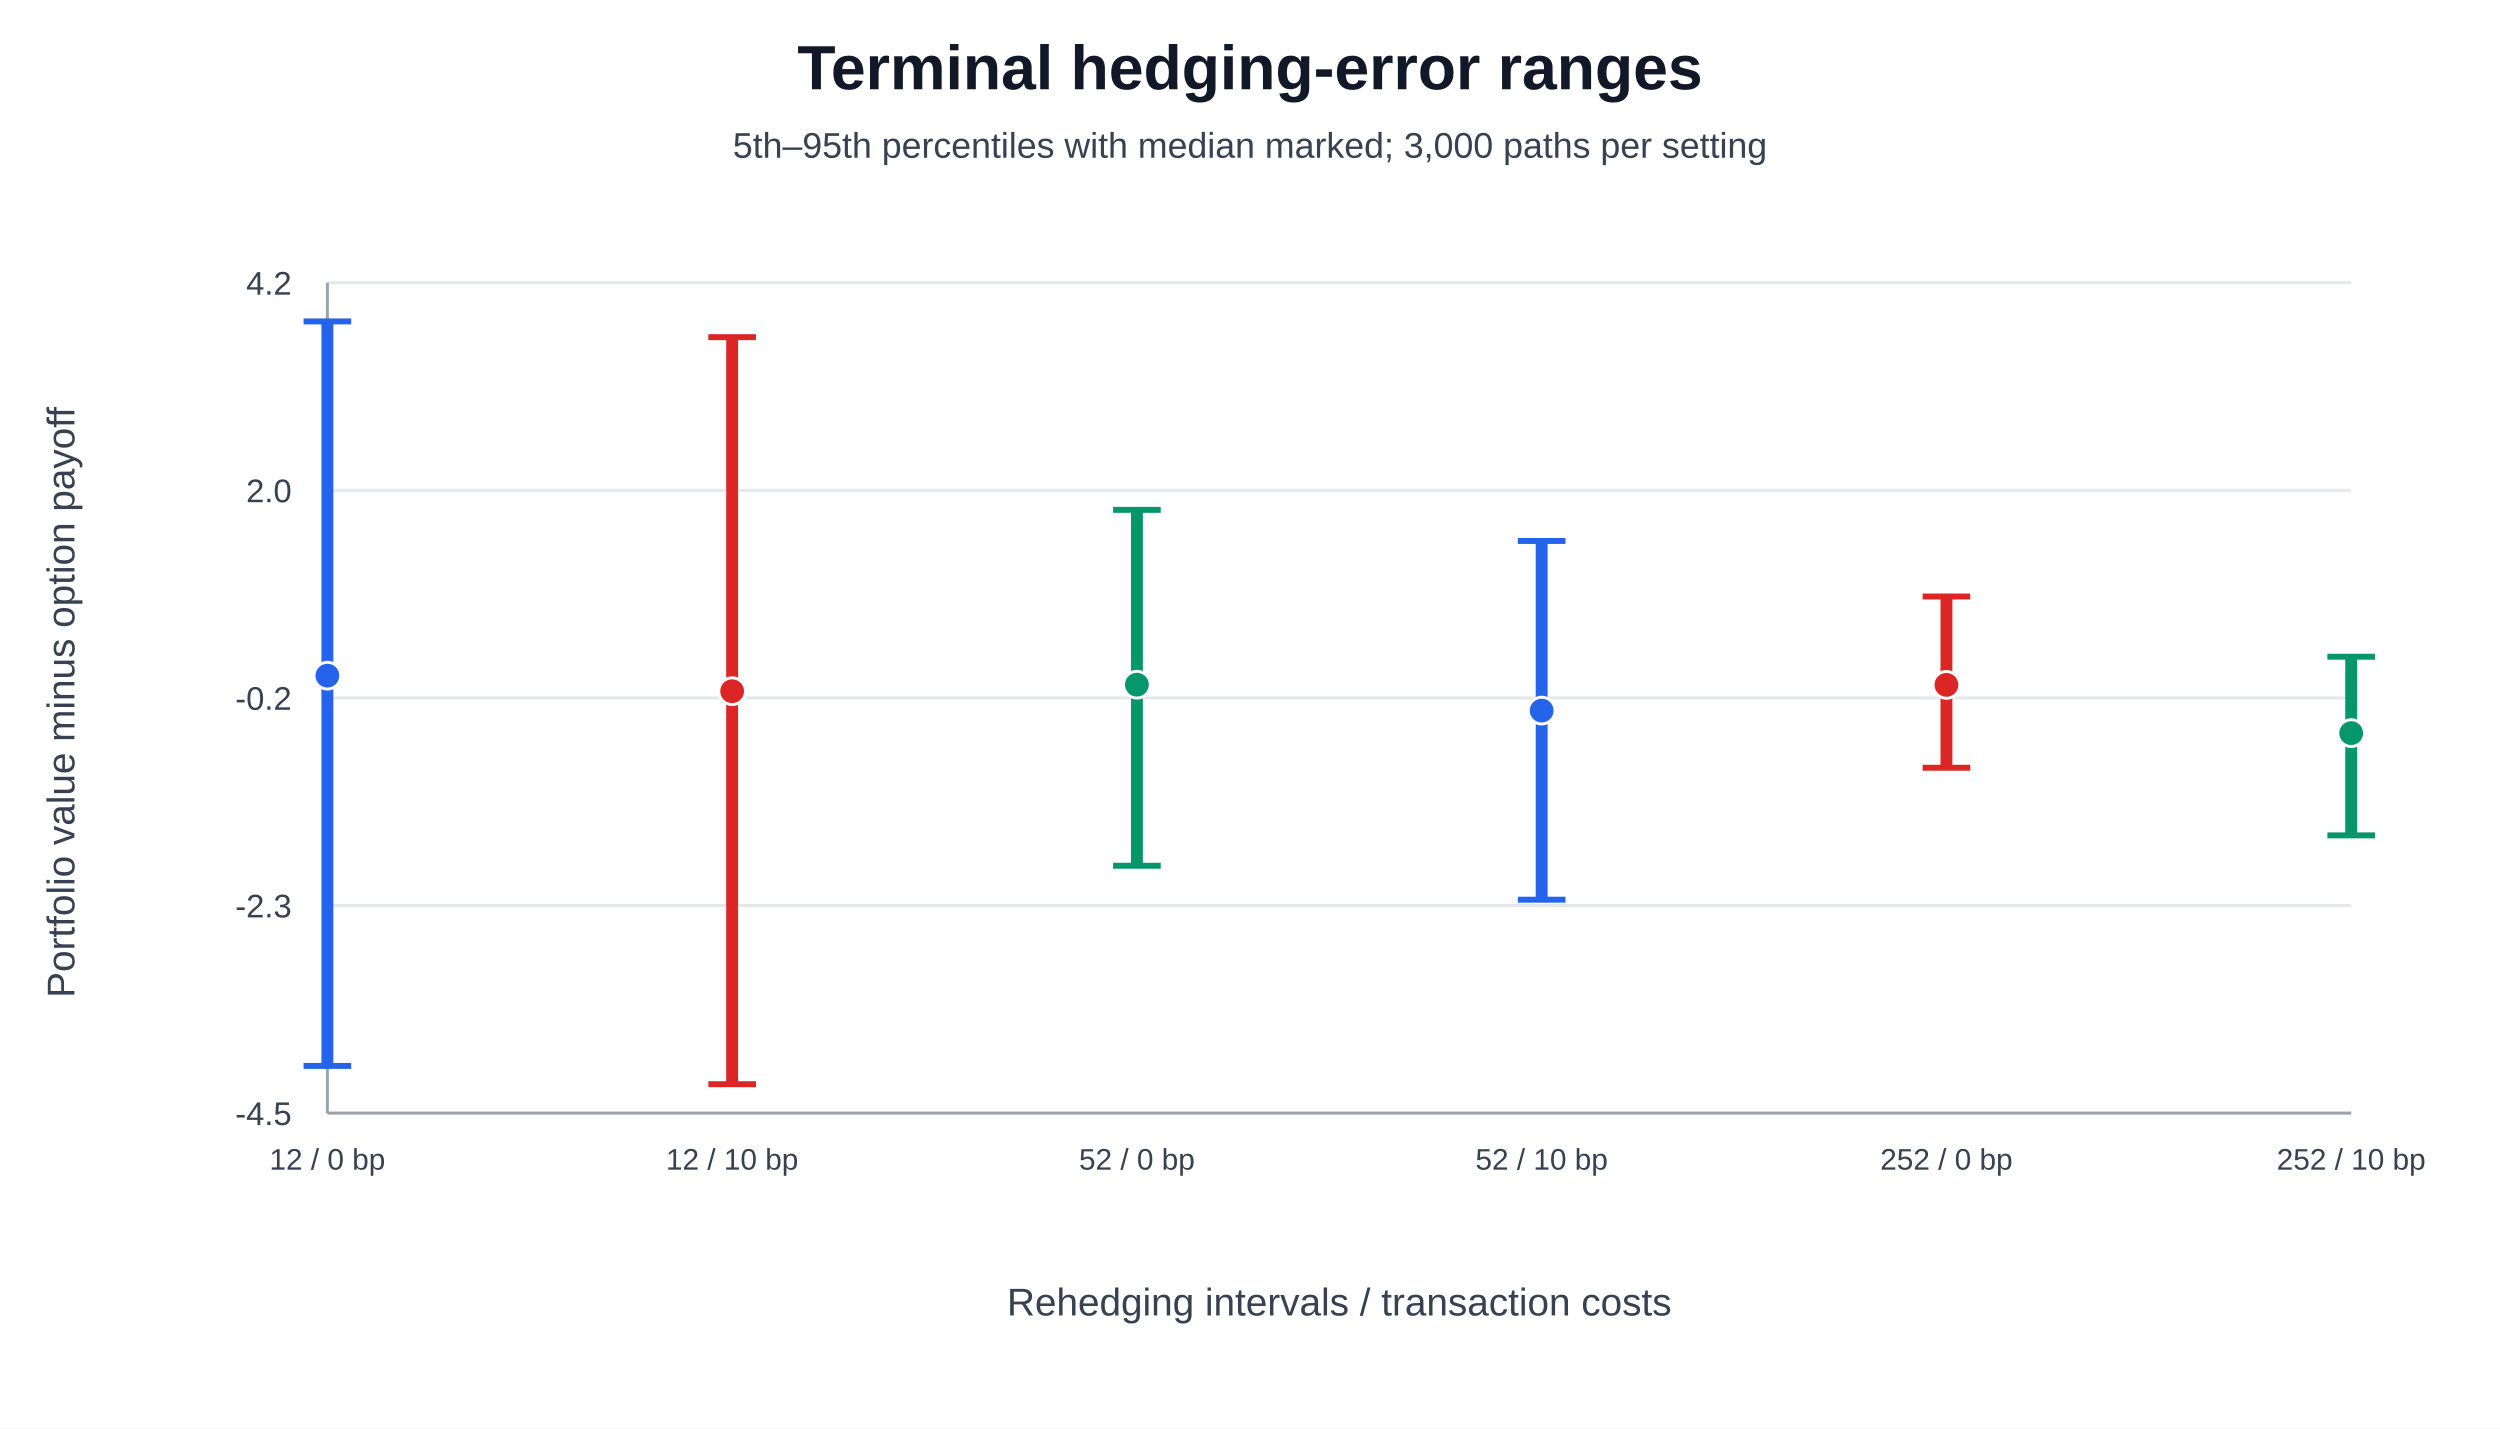
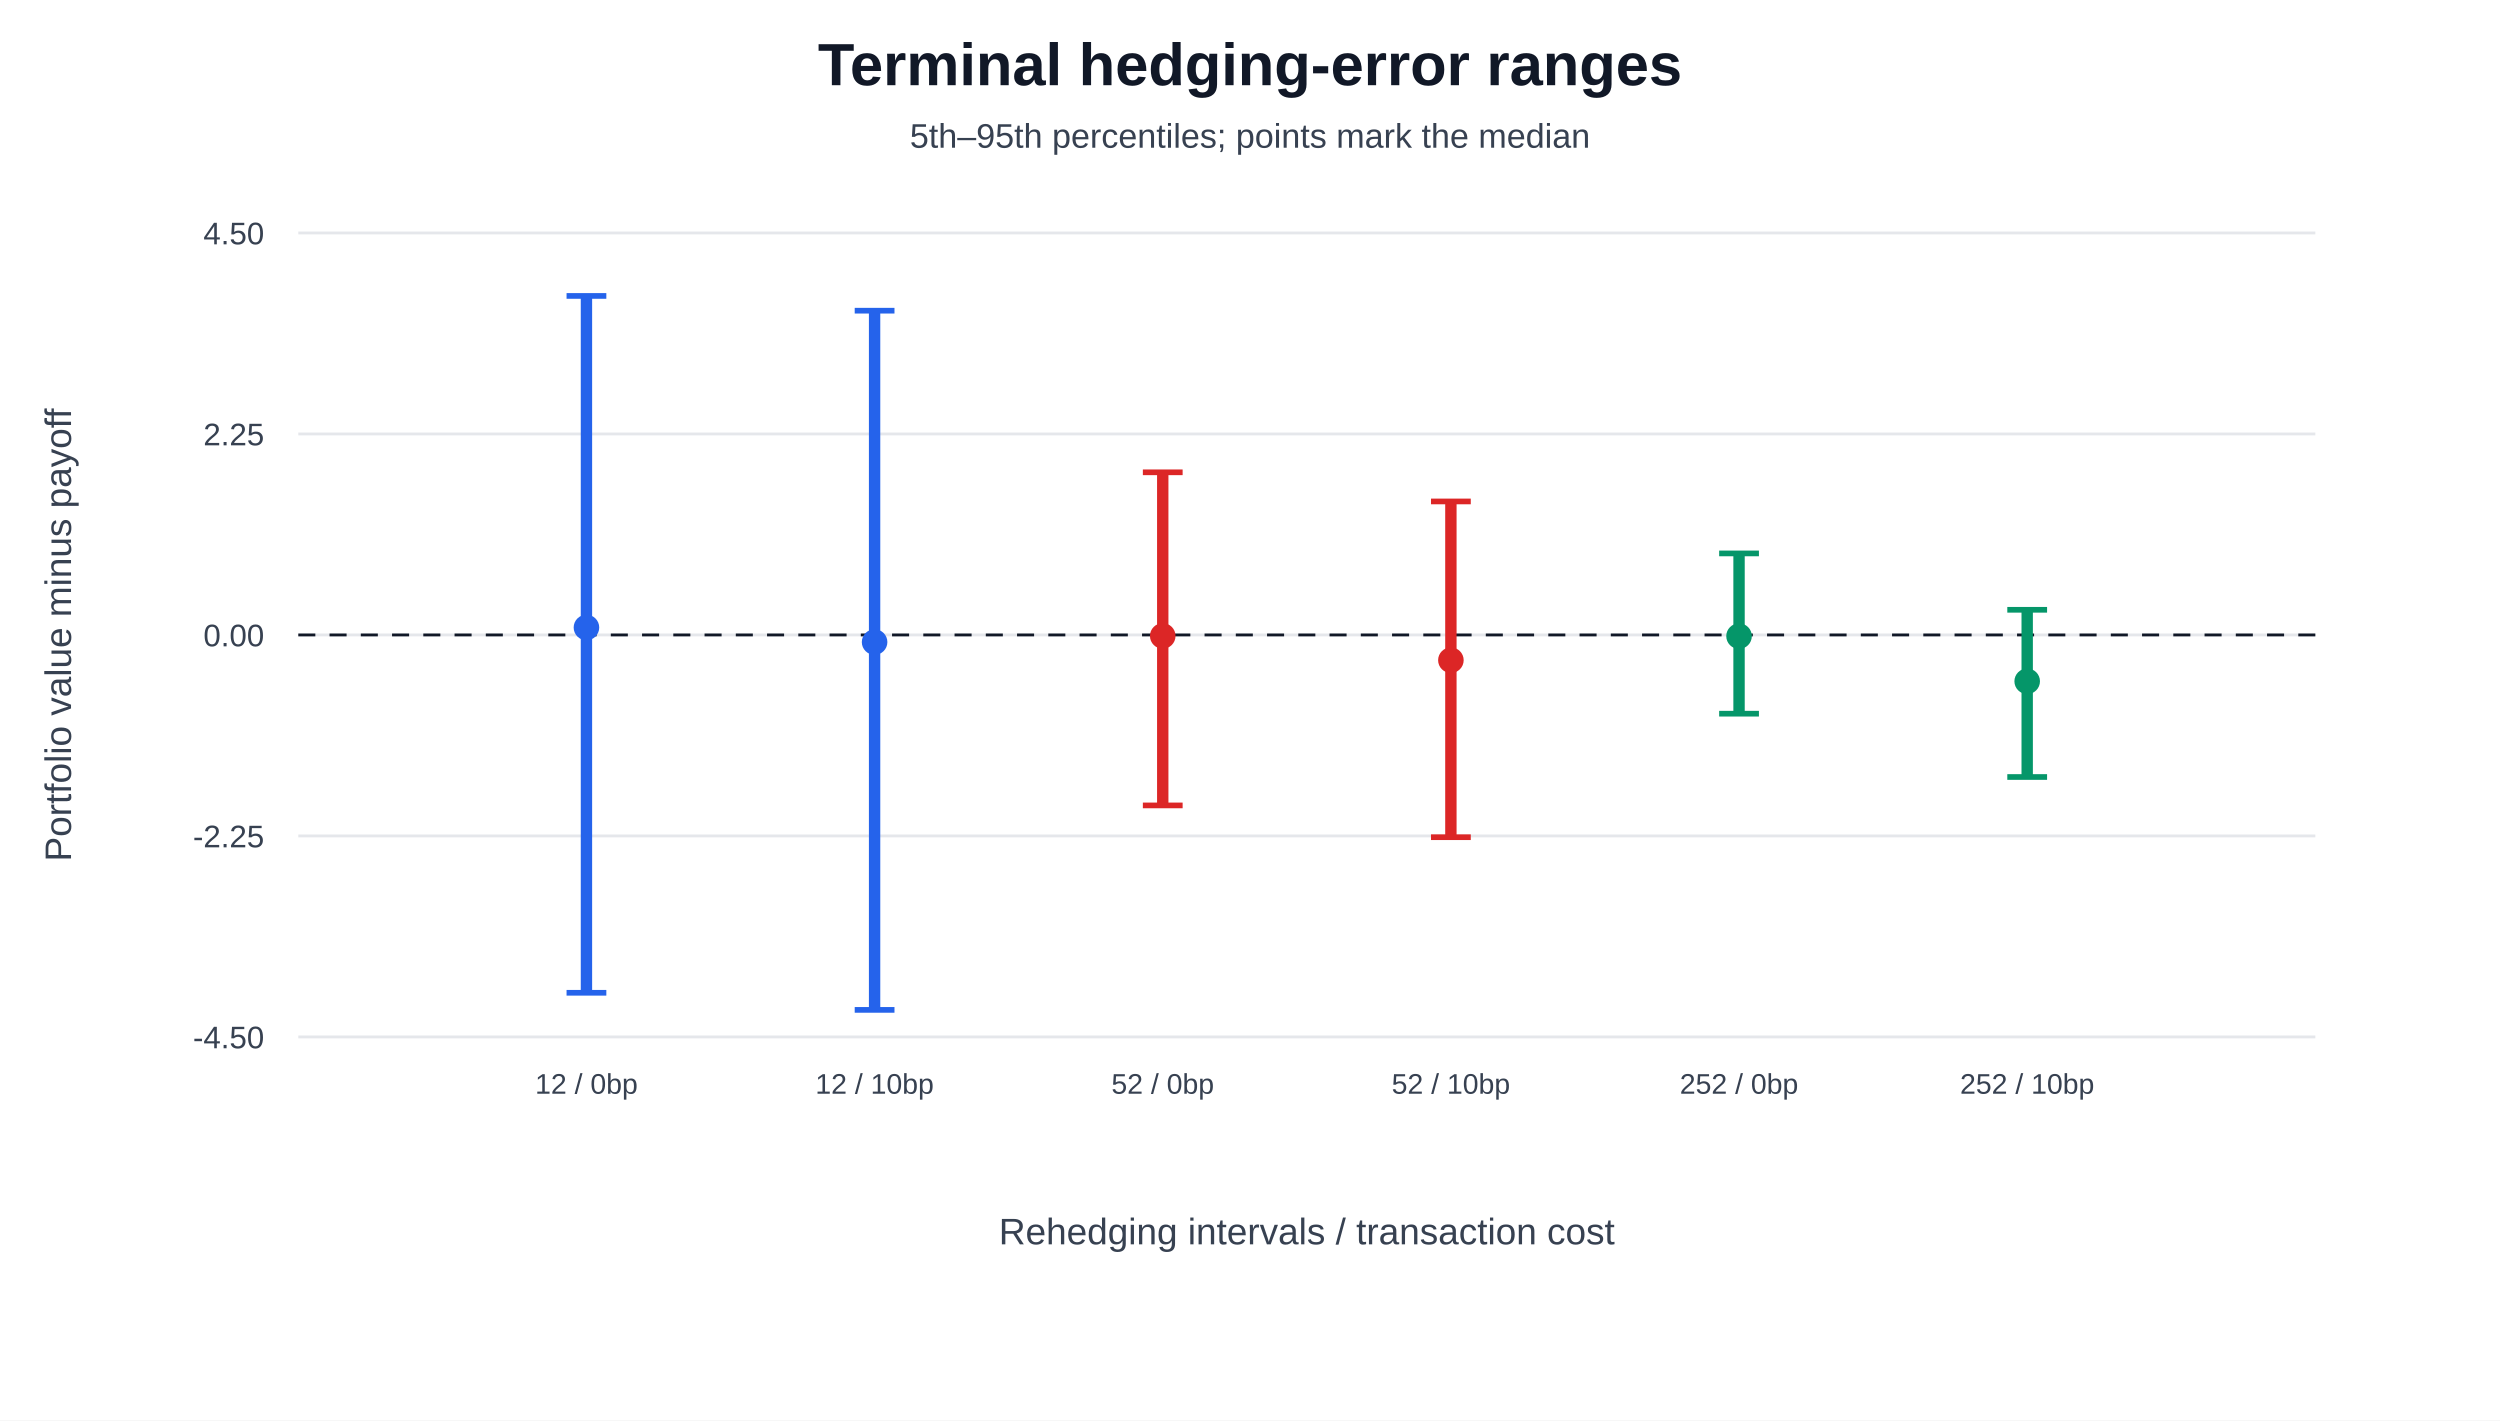
- <svg xmlns="http://www.w3.org/2000/svg" width="840" height="480" viewBox="0 0 840 480">
+ <svg xmlns="http://www.w3.org/2000/svg" width="880" height="500" viewBox="0 0 880 500">
  <rect width="100%" height="100%" fill="#fff" />
-   <text x="420" y="30" text-anchor="middle" font-family="Arial,sans-serif" font-size="21" font-weight="600" fill="#111827">Terminal hedging-error ranges</text>
-   <text x="420" y="53" text-anchor="middle" font-family="Arial,sans-serif" font-size="12" font-weight="400" fill="#374151">5th–95th percentiles with median marked; 3,000 paths per setting</text>
-   <line x1="110" y1="374" x2="790" y2="374" stroke="#e5e7eb" stroke-width="1" />
-   <text x="98" y="378" text-anchor="end" font-family="Arial,sans-serif" font-size="11" font-weight="400" fill="#374151">-4.5</text>
-   <line x1="110" y1="304.25" x2="790" y2="304.25" stroke="#e5e7eb" stroke-width="1" />
-   <text x="98" y="308.25" text-anchor="end" font-family="Arial,sans-serif" font-size="11" font-weight="400" fill="#374151">-2.3</text>
-   <line x1="110" y1="234.5" x2="790" y2="234.5" stroke="#e5e7eb" stroke-width="1" />
-   <text x="98" y="238.5" text-anchor="end" font-family="Arial,sans-serif" font-size="11" font-weight="400" fill="#374151">-0.2</text>
-   <line x1="110" y1="164.75" x2="790" y2="164.75" stroke="#e5e7eb" stroke-width="1" />
-   <text x="98" y="168.75" text-anchor="end" font-family="Arial,sans-serif" font-size="11" font-weight="400" fill="#374151">2.0</text>
-   <line x1="110" y1="95" x2="790" y2="95" stroke="#e5e7eb" stroke-width="1" />
-   <text x="98" y="99" text-anchor="end" font-family="Arial,sans-serif" font-size="11" font-weight="400" fill="#374151">4.2</text>
-   <line x1="110" y1="95" x2="110" y2="374" stroke="#9ca3af" stroke-width="1" />
-   <line x1="110" y1="374" x2="790" y2="374" stroke="#9ca3af" stroke-width="1" />
-   <text x="450" y="442" text-anchor="middle" font-family="Arial,sans-serif" font-size="13" font-weight="400" fill="#374151">Rehedging intervals / transaction costs</text>
-   <text x="25" y="236" transform="rotate(-90 25 236)" text-anchor="middle" font-family="Arial,sans-serif" font-size="13" fill="#374151">Portfolio value minus option payoff</text>
-   <line x1="110" y1="358.15" x2="110" y2="107.991" stroke="#2563eb" stroke-width="4" />
-   <line x1="102" y1="358.15" x2="118" y2="358.15" stroke="#2563eb" stroke-width="2" />
-   <line x1="102" y1="107.991" x2="118" y2="107.991" stroke="#2563eb" stroke-width="2" />
-   <circle cx="110" cy="227.021" r="4.5" fill="#2563eb" stroke="#fff" stroke-width="1" />
-   <text x="110" y="393" text-anchor="middle" font-family="Arial,sans-serif" font-size="10" font-weight="400" fill="#374151">12 / 0 bp</text>
-   <line x1="246" y1="364.291" x2="246" y2="113.287" stroke="#dc2626" stroke-width="4" />
-   <line x1="238" y1="364.291" x2="254" y2="364.291" stroke="#dc2626" stroke-width="2" />
-   <line x1="238" y1="113.287" x2="254" y2="113.287" stroke="#dc2626" stroke-width="2" />
-   <circle cx="246" cy="232.248" r="4.5" fill="#dc2626" stroke="#fff" stroke-width="1" />
-   <text x="246" y="393" text-anchor="middle" font-family="Arial,sans-serif" font-size="10" font-weight="400" fill="#374151">12 / 10 bp</text>
-   <line x1="382" y1="290.888" x2="382" y2="171.306" stroke="#059669" stroke-width="4" />
-   <line x1="374" y1="290.888" x2="390" y2="290.888" stroke="#059669" stroke-width="2" />
-   <line x1="374" y1="171.306" x2="390" y2="171.306" stroke="#059669" stroke-width="2" />
-   <circle cx="382" cy="230.05" r="4.5" fill="#059669" stroke="#fff" stroke-width="1" />
-   <text x="382" y="393" text-anchor="middle" font-family="Arial,sans-serif" font-size="10" font-weight="400" fill="#374151">52 / 0 bp</text>
-   <line x1="518" y1="302.298" x2="518" y2="181.765" stroke="#2563eb" stroke-width="4" />
-   <line x1="510" y1="302.298" x2="526" y2="302.298" stroke="#2563eb" stroke-width="2" />
-   <line x1="510" y1="181.765" x2="526" y2="181.765" stroke="#2563eb" stroke-width="2" />
-   <circle cx="518" cy="238.757" r="4.5" fill="#2563eb" stroke="#fff" stroke-width="1" />
-   <text x="518" y="393" text-anchor="middle" font-family="Arial,sans-serif" font-size="10" font-weight="400" fill="#374151">52 / 10 bp</text>
-   <line x1="654" y1="257.96" x2="654" y2="200.425" stroke="#dc2626" stroke-width="4" />
-   <line x1="646" y1="257.96" x2="662" y2="257.96" stroke="#dc2626" stroke-width="2" />
-   <line x1="646" y1="200.425" x2="662" y2="200.425" stroke="#dc2626" stroke-width="2" />
-   <circle cx="654" cy="230.118" r="4.5" fill="#dc2626" stroke="#fff" stroke-width="1" />
-   <text x="654" y="393" text-anchor="middle" font-family="Arial,sans-serif" font-size="10" font-weight="400" fill="#374151">252 / 0 bp</text>
-   <line x1="790" y1="280.689" x2="790" y2="220.661" stroke="#059669" stroke-width="4" />
-   <line x1="782" y1="280.689" x2="798" y2="280.689" stroke="#059669" stroke-width="2" />
-   <line x1="782" y1="220.661" x2="798" y2="220.661" stroke="#059669" stroke-width="2" />
-   <circle cx="790" cy="246.326" r="4.5" fill="#059669" stroke="#fff" stroke-width="1" />
-   <text x="790" y="393" text-anchor="middle" font-family="Arial,sans-serif" font-size="10" font-weight="400" fill="#374151">252 / 10 bp</text>
+   <text x="440" y="30" text-anchor="middle" font-family="Arial,sans-serif" font-size="21" font-weight="600" fill="#111827">Terminal hedging-error ranges</text>
+   <text x="440" y="52" text-anchor="middle" font-family="Arial,sans-serif" font-size="12" font-weight="400" fill="#374151">5th–95th percentiles; points mark the median</text>
+   <line x1="105" y1="365" x2="815" y2="365" stroke="#e5e7eb" />
+   <text x="93" y="369" text-anchor="end" font-family="Arial,sans-serif" font-size="11" font-weight="400" fill="#374151">-4.50</text>
+   <line x1="105" y1="294.25" x2="815" y2="294.25" stroke="#e5e7eb" />
+   <text x="93" y="298.25" text-anchor="end" font-family="Arial,sans-serif" font-size="11" font-weight="400" fill="#374151">-2.25</text>
+   <line x1="105" y1="223.5" x2="815" y2="223.5" stroke="#e5e7eb" />
+   <text x="93" y="227.5" text-anchor="end" font-family="Arial,sans-serif" font-size="11" font-weight="400" fill="#374151">0.00</text>
+   <line x1="105" y1="152.75" x2="815" y2="152.75" stroke="#e5e7eb" />
+   <text x="93" y="156.75" text-anchor="end" font-family="Arial,sans-serif" font-size="11" font-weight="400" fill="#374151">2.25</text>
+   <line x1="105" y1="82" x2="815" y2="82" stroke="#e5e7eb" />
+   <text x="93" y="86" text-anchor="end" font-family="Arial,sans-serif" font-size="11" font-weight="400" fill="#374151">4.50</text>
+   <line x1="105" y1="223.5" x2="815" y2="223.5" stroke="#111827" stroke-dasharray="6 5" />
+   <line x1="206.429" y1="349.459" x2="206.429" y2="104.172" stroke="#2563eb" stroke-width="4" />
+   <line x1="199.429" y1="349.459" x2="213.429" y2="349.459" stroke="#2563eb" stroke-width="2" />
+   <line x1="199.429" y1="104.172" x2="213.429" y2="104.172" stroke="#2563eb" stroke-width="2" />
+   <circle cx="206.429" cy="220.884" r="4.5" fill="#2563eb" />
+   <text x="206.429" y="385" text-anchor="middle" font-family="Arial,sans-serif" font-size="10" font-weight="400" fill="#374151">12 / 0bp</text>
+   <line x1="307.857" y1="355.48" x2="307.857" y2="109.364" stroke="#2563eb" stroke-width="4" />
+   <line x1="300.857" y1="355.48" x2="314.857" y2="355.48" stroke="#2563eb" stroke-width="2" />
+   <line x1="300.857" y1="109.364" x2="314.857" y2="109.364" stroke="#2563eb" stroke-width="2" />
+   <circle cx="307.857" cy="226.009" r="4.5" fill="#2563eb" />
+   <text x="307.857" y="385" text-anchor="middle" font-family="Arial,sans-serif" font-size="10" font-weight="400" fill="#374151">12 / 10bp</text>
+   <line x1="409.286" y1="283.507" x2="409.286" y2="166.253" stroke="#dc2626" stroke-width="4" />
+   <line x1="402.286" y1="283.507" x2="416.286" y2="283.507" stroke="#dc2626" stroke-width="2" />
+   <line x1="402.286" y1="166.253" x2="416.286" y2="166.253" stroke="#dc2626" stroke-width="2" />
+   <circle cx="409.286" cy="223.853" r="4.5" fill="#dc2626" />
+   <text x="409.286" y="385" text-anchor="middle" font-family="Arial,sans-serif" font-size="10" font-weight="400" fill="#374151">52 / 0bp</text>
+   <line x1="510.714" y1="294.695" x2="510.714" y2="176.509" stroke="#dc2626" stroke-width="4" />
+   <line x1="503.714" y1="294.695" x2="517.714" y2="294.695" stroke="#dc2626" stroke-width="2" />
+   <line x1="503.714" y1="176.509" x2="517.714" y2="176.509" stroke="#dc2626" stroke-width="2" />
+   <circle cx="510.714" cy="232.391" r="4.5" fill="#dc2626" />
+   <text x="510.714" y="385" text-anchor="middle" font-family="Arial,sans-serif" font-size="10" font-weight="400" fill="#374151">52 / 10bp</text>
+   <line x1="612.143" y1="251.22" x2="612.143" y2="194.805" stroke="#059669" stroke-width="4" />
+   <line x1="605.143" y1="251.22" x2="619.143" y2="251.22" stroke="#059669" stroke-width="2" />
+   <line x1="605.143" y1="194.805" x2="619.143" y2="194.805" stroke="#059669" stroke-width="2" />
+   <circle cx="612.143" cy="223.92" r="4.5" fill="#059669" />
+   <text x="612.143" y="385" text-anchor="middle" font-family="Arial,sans-serif" font-size="10" font-weight="400" fill="#374151">252 / 0bp</text>
+   <line x1="713.571" y1="273.506" x2="713.571" y2="214.647" stroke="#059669" stroke-width="4" />
+   <line x1="706.571" y1="273.506" x2="720.571" y2="273.506" stroke="#059669" stroke-width="2" />
+   <line x1="706.571" y1="214.647" x2="720.571" y2="214.647" stroke="#059669" stroke-width="2" />
+   <circle cx="713.571" cy="239.813" r="4.5" fill="#059669" />
+   <text x="713.571" y="385" text-anchor="middle" font-family="Arial,sans-serif" font-size="10" font-weight="400" fill="#374151">252 / 10bp</text>
+   <text x="25" y="223.5" text-anchor="middle" font-family="Arial,sans-serif" font-size="13" font-weight="400" fill="#374151" transform="rotate(-90 25 223.5)">Portfolio value minus payoff</text>
+   <text x="460" y="438" text-anchor="middle" font-family="Arial,sans-serif" font-size="13" font-weight="400" fill="#374151">Rehedging intervals / transaction cost</text>
</svg>
